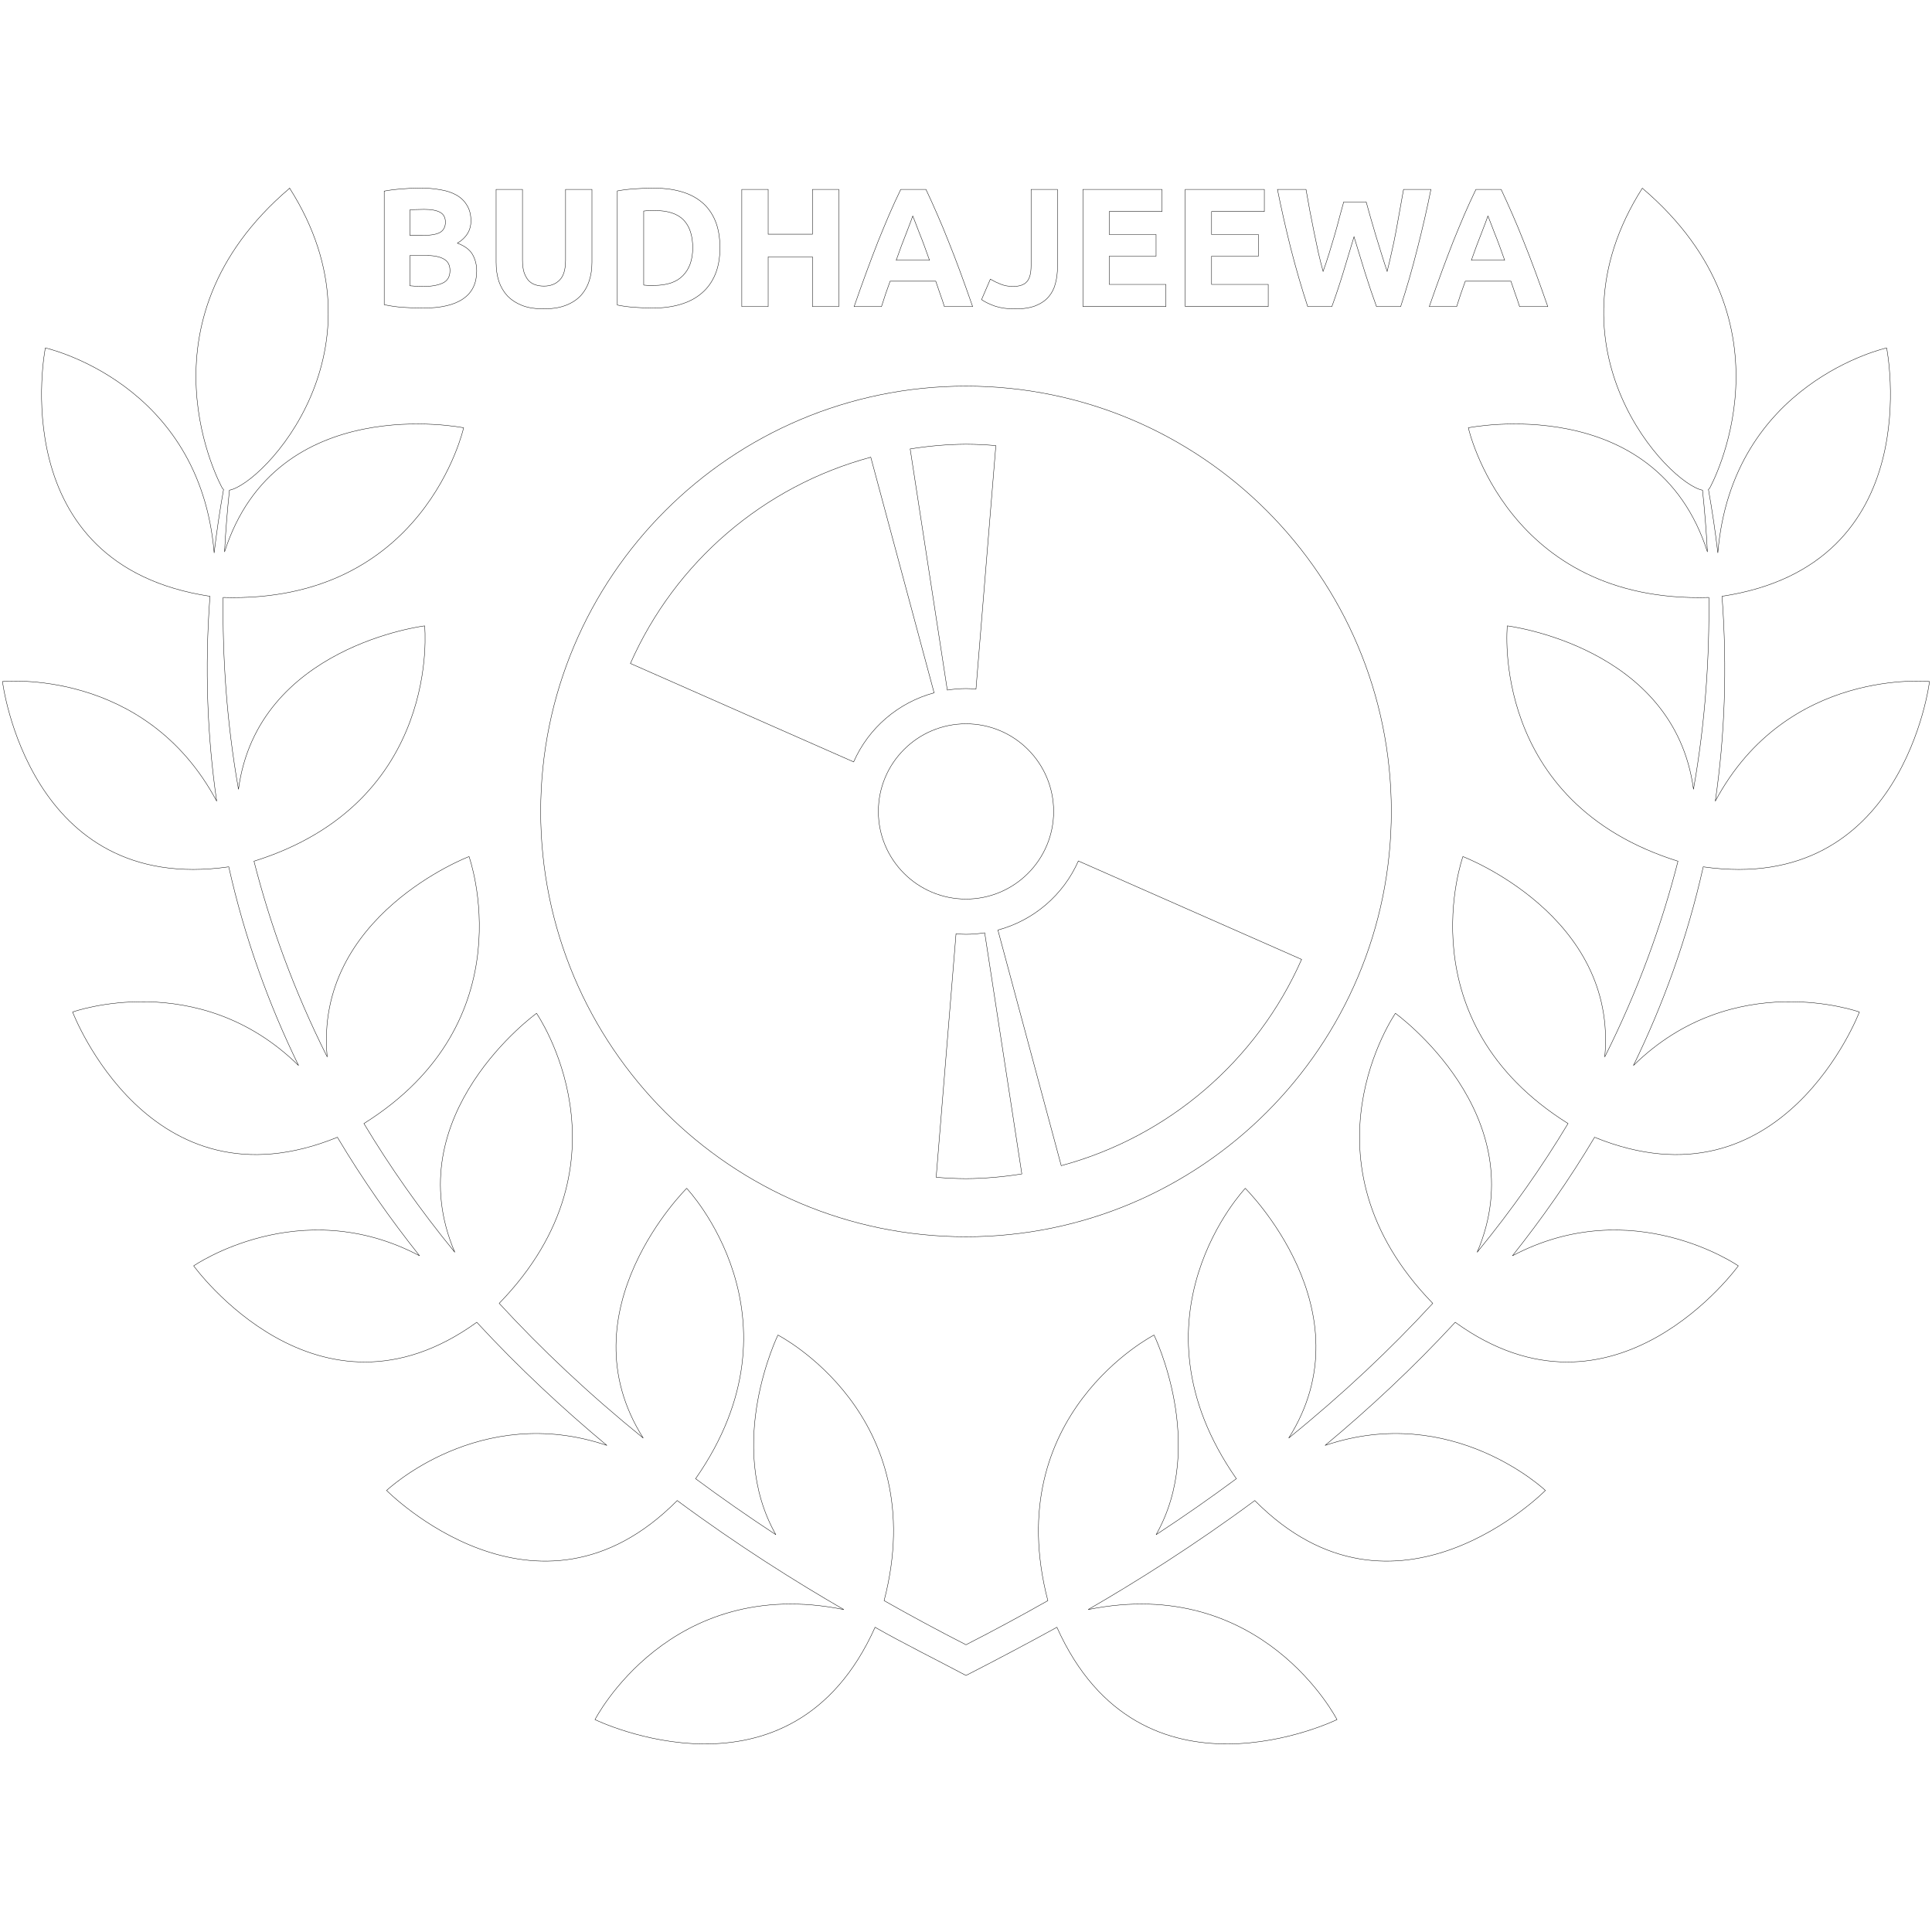
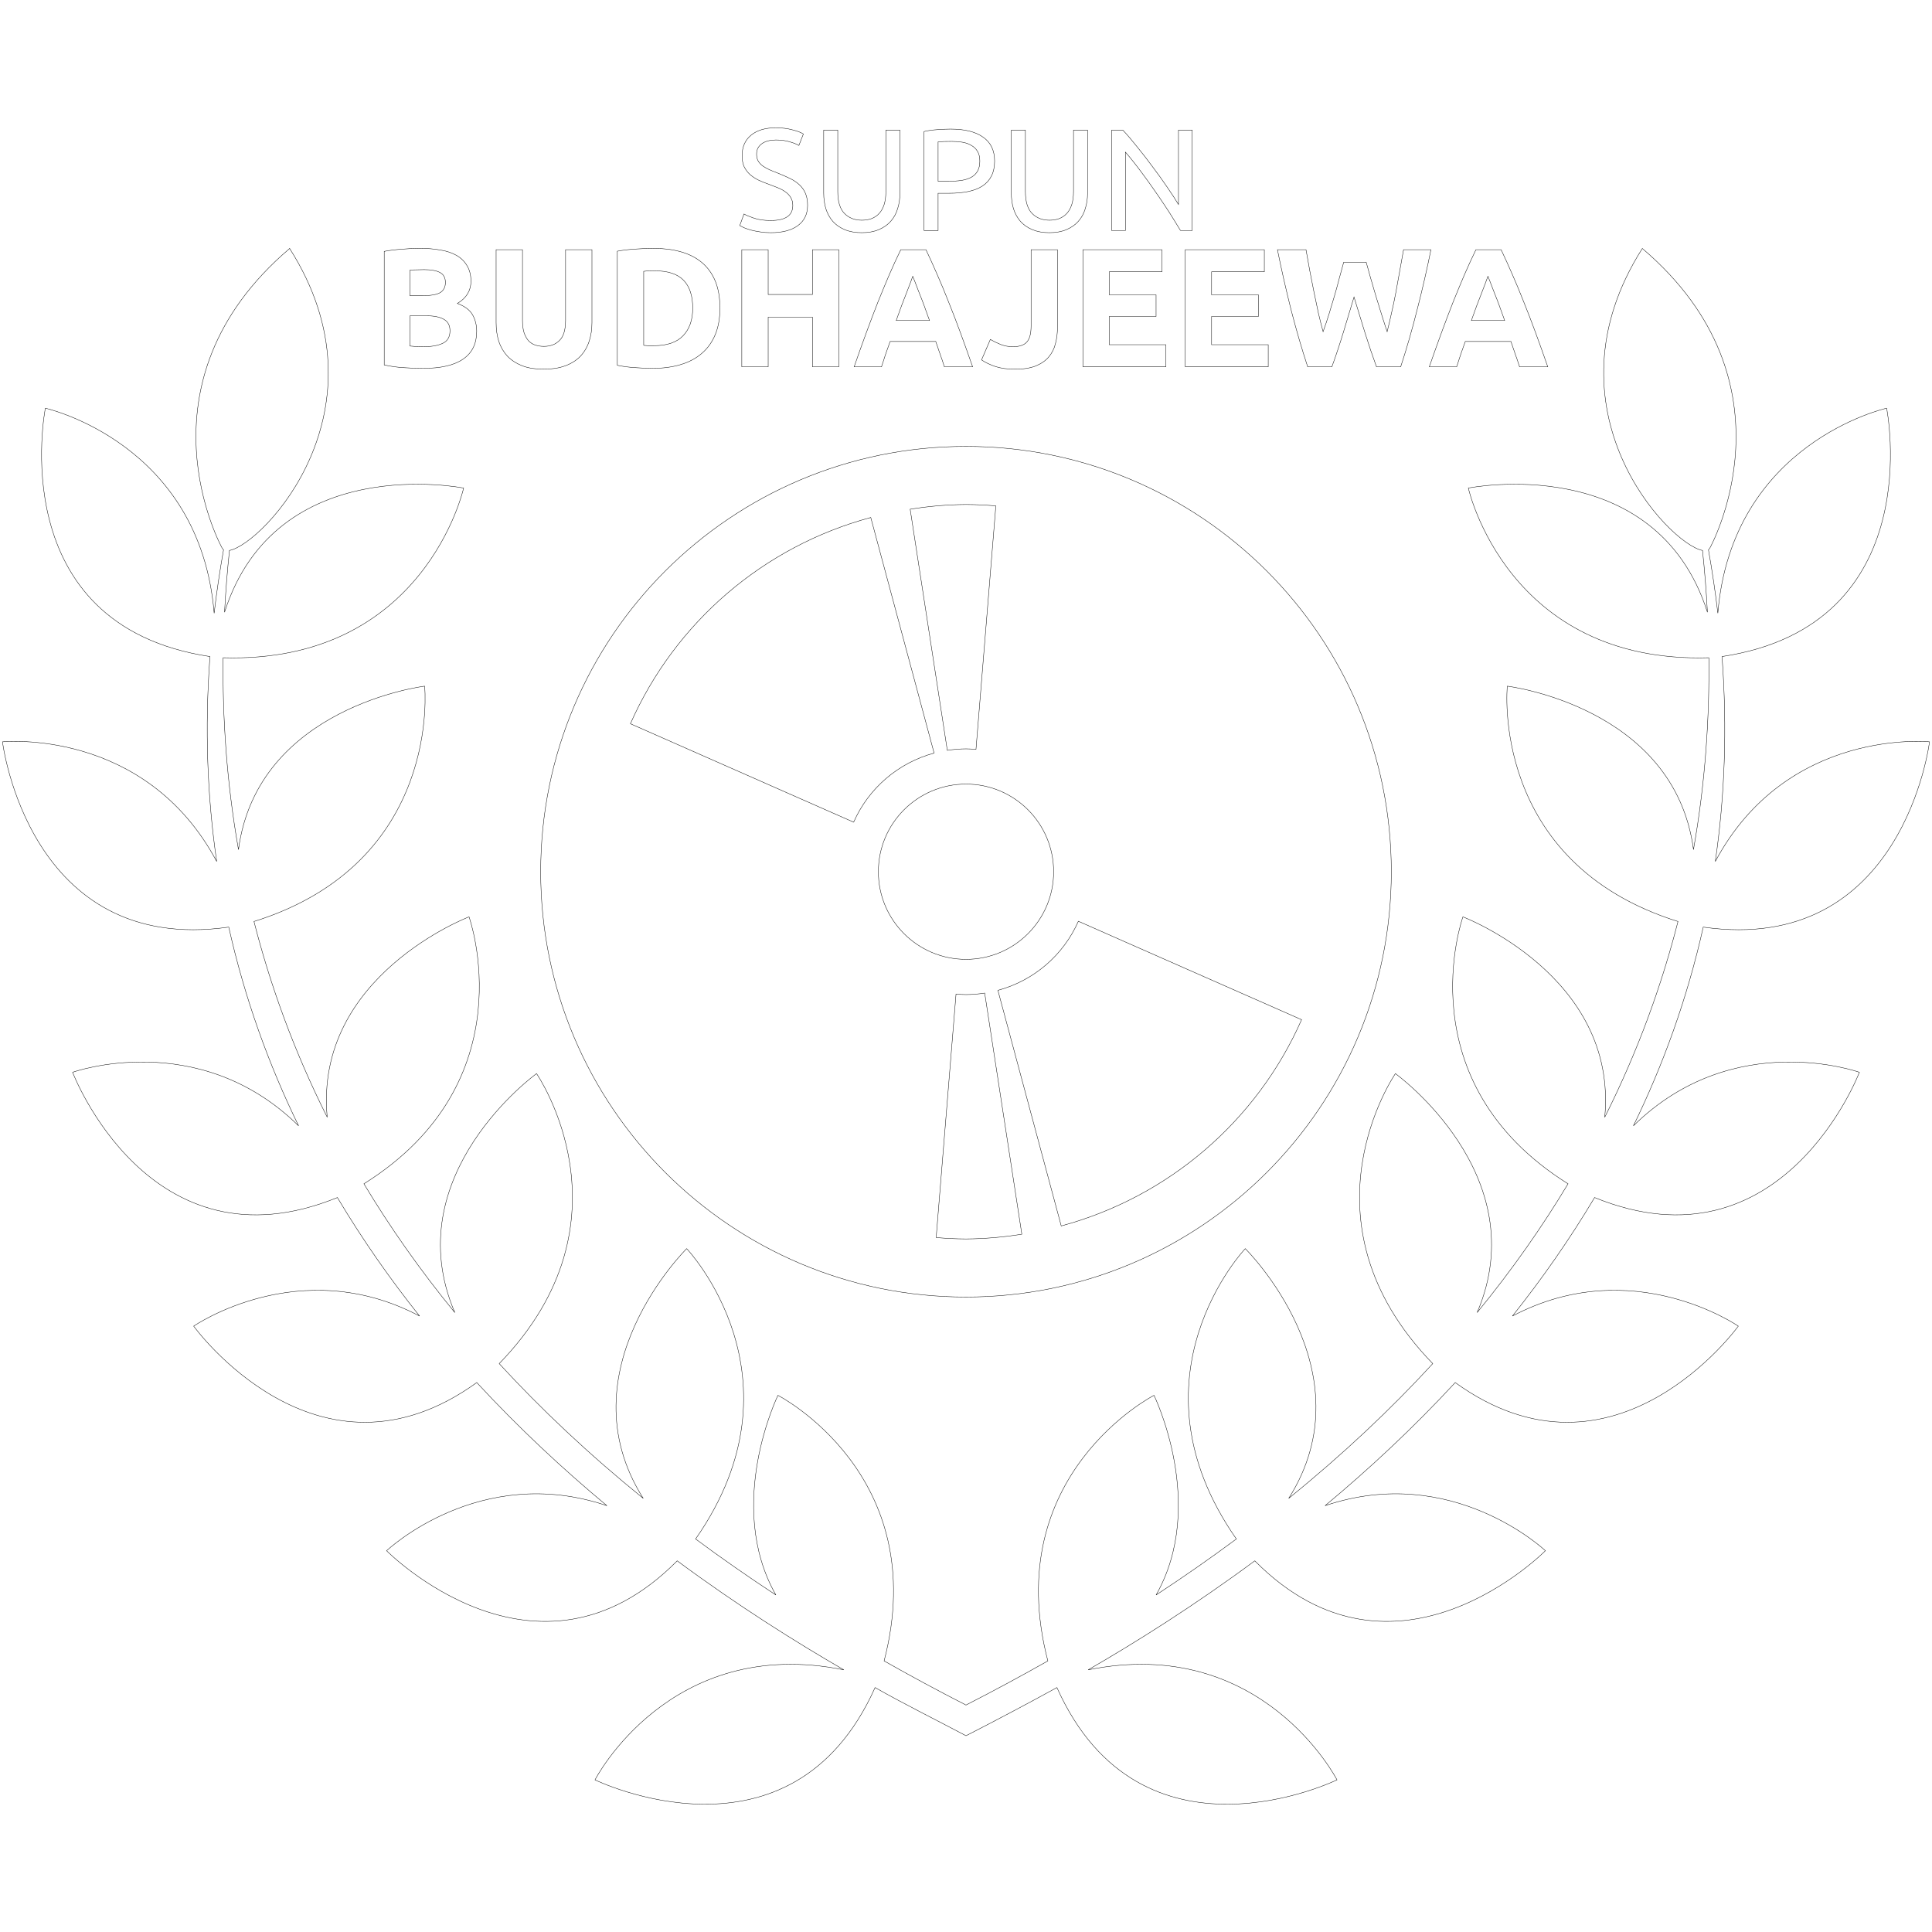
<svg xmlns="http://www.w3.org/2000/svg" version="1.1" id="svg4138" viewBox="0 0 500 500" height="500" width="500">
  <defs id="defs4140" />
-   <g transform="translate(0,-28.61877)" id="g4138">
-     <g transform="translate(0,-552.3622)" id="layer1">
-       <path style="display:inline;fill:none;fill-rule:evenodd;stroke:#000000;stroke-width:0.1;stroke-linecap:butt;stroke-linejoin:miter;stroke-miterlimit:4;stroke-dasharray:none;stroke-opacity:1" d="M 74.964,629.687 C 33.824,664.693 57.483,707.215 57.483,707.215 c 0.087,0.187 0.214,0.333 0.37,0.444 -0.986,5.553 -1.799,11.027 -2.432,16.417 -3.65,-44.187 -43.682,-53.051 -43.682,-53.051 0,0 -11.293,56.111 42.598,64.273 -1.392,18.691 -0.688,36.362 1.742,53.031 C 37.54,753.595 0.644,757.365 0.644,757.365 c 0,0 6.735,55.343 58.559,47.953 4.124,18.443 10.344,35.572 18.069,51.421 -25.949,-25.519 -58.483,-13.852 -58.483,-13.852 0,0 19.874,52.23 68.53,32.419 6.494,10.896 13.657,21.119 21.265,30.67 -31.001,-16.397 -58.458,2.61 -58.458,2.61 0,0 32.007,44.384 73.263,14.6 10.903,11.799 22.323,22.416 33.677,31.865 -32.969,-11.17 -57.015,11.659 -57.015,11.659 0,0 38.838,39.359 75.208,2.614 15.725,11.636 30.664,21.005 43.125,28.211 -45.13,-9.149 -64.399,28.477 -64.399,28.477 0,0 50.701,24.756 72.484,-23.893 7.34,4.188 17.033,9.002 23.53,12.468 7.36,-3.746 17.417,-9.091 23.53,-12.468 21.782,48.649 72.484,23.893 72.484,23.893 0,0 -19.269,-37.627 -64.399,-28.477 12.461,-7.206 27.4,-16.576 43.125,-28.211 36.37,36.744 75.208,-2.614 75.208,-2.614 0,0 -24.046,-22.829 -57.015,-11.659 11.354,-9.449 22.774,-20.066 33.677,-31.865 41.257,29.784 73.263,-14.6 73.263,-14.6 0,0 -27.456,-19.007 -58.458,-2.61 7.608,-9.552 14.771,-19.774 21.265,-30.67 48.656,19.81 68.53,-32.419 68.53,-32.419 0,2e-5 -32.534,-11.666 -58.483,13.852 7.725,-15.849 13.945,-32.979 18.069,-51.421 51.824,7.39 58.559,-47.953 58.559,-47.953 0,0 -36.896,-3.77 -55.436,30.963 2.43,-16.668 3.134,-34.34 1.742,-53.031 53.891,-8.162 42.598,-64.273 42.598,-64.273 0,0 -40.032,8.864 -43.682,53.051 -0.633,-5.39 -1.446,-10.864 -2.432,-16.417 0.155,-0.111 0.282,-0.257 0.37,-0.444 0,0 23.659,-42.521 -17.481,-77.528 -26.376,41.49 6.748,76.457 15.576,78.152 0.533,5.063 0.977,10.391 1.269,15.982 -13.393,-41.895 -61.873,-32.131 -61.873,-32.131 0,0 10.066,45.48 62.242,43.912 0.174,15.225 -0.848,31.946 -3.976,49.65 -4.925,-37.028 -48.18,-42.293 -48.18,-42.293 0,0 -4.662,45.639 44.169,60.903 -4.186,16.387 -10.281,33.399 -18.955,50.664 3.479,-36.58 -36.702,-51.863 -36.702,-51.863 0,0 -15.243,42.495 27.206,69.087 -6.662,11.091 -14.44,22.232 -23.526,33.321 15.243,-35.595 -21.15,-61.841 -21.15,-61.841 0,0 -26.307,37.992 9.664,75.057 -10.819,11.767 -23.165,23.433 -37.281,34.871 20.878,-32.938 -11.24,-64.633 -11.24,-64.633 0,0 -31.561,33.242 -2.306,75.145 -6.58,4.883 -13.499,9.717 -20.774,14.492 13.267,-23.392 -0.536,-51.667 -0.536,-51.667 0,0 -40.037,20.5 -27.477,68.735 -6.808,3.854 -13.85,7.663 -21.188,11.413 -7.338,-3.75 -14.38,-7.559 -21.188,-11.413 12.56,-48.236 -27.477,-68.735 -27.477,-68.735 0,0 -13.803,28.276 -0.536,51.667 -7.275,-4.775 -14.193,-9.609 -20.774,-14.492 29.255,-41.904 -2.306,-75.145 -2.306,-75.145 0,0 -32.118,31.695 -11.24,64.633 -14.116,-11.439 -26.462,-23.105 -37.281,-34.871 35.971,-37.065 9.664,-75.057 9.664,-75.057 0,0 -36.393,26.246 -21.15,61.841 -9.086,-11.089 -16.864,-22.229 -23.526,-33.321 42.449,-26.592 27.206,-69.087 27.206,-69.087 0,0 -40.18,15.284 -36.702,51.863 -8.674,-17.265 -14.769,-34.277 -18.955,-50.664 48.83,-15.264 44.169,-60.903 44.169,-60.903 0,0 -43.256,5.265 -48.18,42.293 -3.127,-17.704 -4.15,-34.425 -3.976,-49.65 52.176,1.569 62.242,-43.912 62.242,-43.912 0,0 -48.48,-9.765 -61.872,32.131 0.292,-5.591 0.736,-10.919 1.269,-15.982 8.828,-1.695 41.953,-36.662 15.576,-78.152 z" id="path4739" />
-       <g id="text4809">
-         <path d="m 393.258,660.318 q -0.481,-1.575 -1.094,-3.237 -0.569,-1.663 -1.137,-3.325 l -11.812,0 q -0.569,1.663 -1.181,3.325 -0.569,1.663 -1.05,3.237 l -7.088,0 q 1.706,-4.9 3.237,-9.056 1.531,-4.156 2.975,-7.831 1.488,-3.675 2.888,-6.956 1.444,-3.325 2.975,-6.475 l 6.519,0 q 1.488,3.15 2.931,6.475 1.444,3.281 2.888,6.956 1.488,3.675 3.019,7.831 1.531,4.156 3.237,9.056 l -7.306,0 z m -8.181,-23.45 q -0.219,0.656 -0.656,1.794 -0.438,1.137 -1.006,2.625 -0.569,1.488 -1.269,3.281 -0.656,1.794 -1.356,3.763 l 8.619,0 q -0.7,-1.969 -1.356,-3.763 -0.656,-1.794 -1.269,-3.281 -0.569,-1.488 -1.006,-2.625 -0.438,-1.137 -0.7,-1.794 z m -31.509,-3.631 q 0.525,1.794 1.137,4.069 0.656,2.231 1.356,4.638 0.744,2.406 1.488,4.812 0.744,2.406 1.444,4.463 0.569,-2.231 1.137,-4.856 0.613,-2.625 1.137,-5.425 0.525,-2.8 1.006,-5.556 0.525,-2.8 0.963,-5.381 l 7.088,0 q -1.531,7.612 -3.544,15.444 -1.969,7.831 -4.287,14.875 l -6.256,0 q -1.531,-4.2 -2.975,-8.794 -1.444,-4.638 -2.844,-9.275 -1.4,4.638 -2.8,9.275 -1.4,4.594 -2.931,8.794 l -6.256,0 q -2.319,-7.044 -4.331,-14.875 -1.969,-7.831 -3.5,-15.444 l 7.394,0 q 0.438,2.581 0.963,5.381 0.525,2.756 1.094,5.556 0.569,2.8 1.137,5.425 0.613,2.625 1.225,4.856 0.787,-2.144 1.531,-4.55 0.744,-2.406 1.444,-4.812 0.7,-2.406 1.269,-4.638 0.613,-2.231 1.094,-3.981 l 5.819,0 z m -46.833,27.081 0,-30.319 20.475,0 0,5.731 -13.65,0 0,5.95 12.119,0 0,5.6 -12.119,0 0,7.306 14.656,0 0,5.731 -21.481,0 z m -26.489,0 0,-30.319 20.475,0 0,5.731 -13.65,0 0,5.95 12.119,0 0,5.6 -12.119,0 0,7.306 14.656,0 0,5.731 -21.481,0 z m -6.575,-10.194 q 0,2.231 -0.525,4.2 -0.481,1.969 -1.75,3.456 -1.225,1.444 -3.369,2.319 -2.1,0.831 -5.338,0.831 -2.975,0 -5.119,-0.7 -2.144,-0.744 -3.544,-1.706 l 2.275,-5.294 q 1.269,0.744 2.712,1.312 1.444,0.569 3.15,0.569 2.494,0 3.587,-1.225 1.094,-1.225 1.094,-4.112 l 0,-19.775 6.825,0 0,20.125 z m -29.265,10.194 q -0.481,-1.575 -1.094,-3.237 -0.569,-1.663 -1.137,-3.325 l -11.812,0 q -0.569,1.663 -1.181,3.325 -0.569,1.663 -1.05,3.237 l -7.088,0 q 1.706,-4.9 3.237,-9.056 1.531,-4.156 2.975,-7.831 1.488,-3.675 2.888,-6.956 1.444,-3.325 2.975,-6.475 l 6.519,0 q 1.488,3.15 2.931,6.475 1.444,3.281 2.888,6.956 1.488,3.675 3.019,7.831 1.531,4.156 3.237,9.056 l -7.306,0 z m -8.181,-23.45 q -0.219,0.656 -0.656,1.794 -0.438,1.137 -1.006,2.625 -0.569,1.488 -1.269,3.281 -0.656,1.794 -1.356,3.763 l 8.619,0 q -0.7,-1.969 -1.356,-3.763 -0.656,-1.794 -1.269,-3.281 -0.569,-1.488 -1.006,-2.625 -0.438,-1.137 -0.7,-1.794 z m -25.96,-6.869 6.825,0 0,30.319 -6.825,0 0,-12.863 -11.463,0 0,12.863 -6.825,0 0,-30.319 6.825,0 0,11.594 11.463,0 0,-11.594 z m -43.677,24.762 q 0.481,0.044 1.094,0.087 0.656,0 1.531,0 5.119,0 7.569,-2.581 2.494,-2.581 2.494,-7.131 0,-4.769 -2.362,-7.219 -2.362,-2.45 -7.481,-2.45 -0.7,0 -1.444,0.044 -0.744,0 -1.4,0.087 l 0,19.163 z m 19.731,-9.625 q 0,3.938 -1.225,6.869 -1.225,2.931 -3.5,4.856 -2.231,1.925 -5.469,2.888 -3.237,0.963 -7.263,0.963 -1.837,0 -4.287,-0.175 -2.45,-0.131 -4.812,-0.613 l 0,-29.531 q 2.362,-0.438 4.9,-0.569 2.581,-0.175 4.419,-0.175 3.894,0 7.044,0.875 3.194,0.875 5.469,2.756 2.275,1.881 3.5,4.812 1.225,2.931 1.225,7.044 z m -45.633,15.794 q -3.194,0 -5.513,-0.875 -2.319,-0.919 -3.85,-2.494 -1.488,-1.619 -2.231,-3.806 -0.7,-2.231 -0.7,-4.9 l 0,-18.856 6.825,0 0,18.288 q 0,1.837 0.394,3.15 0.438,1.269 1.137,2.1 0.744,0.787 1.75,1.137 1.05,0.35 2.275,0.35 2.494,0 4.025,-1.531 1.575,-1.531 1.575,-5.206 l 0,-18.288 6.825,0 0,18.856 q 0,2.669 -0.744,4.9 -0.744,2.231 -2.275,3.85 -1.531,1.575 -3.894,2.45 -2.362,0.875 -5.6,0.875 z m -31.145,-0.219 q -2.494,0 -4.987,-0.175 -2.45,-0.131 -5.119,-0.7 l 0,-29.4 q 2.1,-0.394 4.594,-0.569 2.494,-0.219 4.638,-0.219 2.888,0 5.294,0.438 2.45,0.394 4.2,1.4 1.75,1.006 2.712,2.669 1.006,1.619 1.006,4.025 0,3.631 -3.5,5.731 2.888,1.094 3.938,2.975 1.05,1.881 1.05,4.244 0,4.769 -3.5,7.175 -3.456,2.406 -10.325,2.406 z m -3.456,-13.606 0,7.831 q 0.744,0.087 1.619,0.131 0.875,0.044 1.925,0.044 3.062,0 4.944,-0.875 1.881,-0.875 1.881,-3.237 0,-2.1 -1.575,-2.975 -1.575,-0.919 -4.506,-0.919 l -4.287,0 z m 0,-5.206 3.325,0 q 3.15,0 4.506,-0.787 1.356,-0.831 1.356,-2.625 0,-1.837 -1.4,-2.581 -1.4,-0.744 -4.112,-0.744 -0.875,0 -1.881,0.044 -1.006,0 -1.794,0.087 l 0,6.606 z" style="fill:none;stroke:#000000;stroke-width:0.1;stroke-miterlimit:4;stroke-dasharray:none;stroke-opacity:1" id="path4840" />
+   <g transform="translate(0,15.6)" id="g4155">
+     <g transform="translate(0,-28.61877)" id="g4138">
+       <g transform="translate(0,-552.3622)" id="layer1">
+         <path style="display:inline;fill:none;fill-rule:evenodd;stroke:#000000;stroke-width:0.1;stroke-linecap:butt;stroke-linejoin:miter;stroke-miterlimit:4;stroke-dasharray:none;stroke-opacity:1" d="M 74.964,629.687 C 33.824,664.693 57.483,707.215 57.483,707.215 c 0.087,0.187 0.214,0.333 0.37,0.444 -0.986,5.553 -1.799,11.027 -2.432,16.417 -3.65,-44.187 -43.682,-53.051 -43.682,-53.051 0,0 -11.293,56.111 42.598,64.273 -1.392,18.691 -0.688,36.362 1.742,53.031 C 37.54,753.595 0.644,757.365 0.644,757.365 c 0,0 6.735,55.343 58.559,47.953 4.124,18.443 10.344,35.572 18.069,51.421 -25.949,-25.519 -58.483,-13.852 -58.483,-13.852 0,0 19.874,52.23 68.53,32.419 6.494,10.896 13.657,21.119 21.265,30.67 -31.001,-16.397 -58.458,2.61 -58.458,2.61 0,0 32.007,44.384 73.263,14.6 10.903,11.799 22.323,22.416 33.677,31.865 -32.969,-11.17 -57.015,11.659 -57.015,11.659 0,0 38.838,39.359 75.208,2.614 15.725,11.636 30.664,21.005 43.125,28.211 -45.13,-9.149 -64.399,28.477 -64.399,28.477 0,0 50.701,24.756 72.484,-23.893 7.34,4.188 17.033,9.002 23.53,12.468 7.36,-3.746 17.417,-9.091 23.53,-12.468 21.782,48.649 72.484,23.893 72.484,23.893 0,0 -19.269,-37.627 -64.399,-28.477 12.461,-7.206 27.4,-16.576 43.125,-28.211 36.37,36.744 75.208,-2.614 75.208,-2.614 0,0 -24.046,-22.829 -57.015,-11.659 11.354,-9.449 22.774,-20.066 33.677,-31.865 41.257,29.784 73.263,-14.6 73.263,-14.6 0,0 -27.456,-19.007 -58.458,-2.61 7.608,-9.552 14.771,-19.774 21.265,-30.67 48.656,19.81 68.53,-32.419 68.53,-32.419 0,2e-5 -32.534,-11.666 -58.483,13.852 7.725,-15.849 13.945,-32.979 18.069,-51.421 51.824,7.39 58.559,-47.953 58.559,-47.953 0,0 -36.896,-3.77 -55.436,30.963 2.43,-16.668 3.134,-34.34 1.742,-53.031 53.891,-8.162 42.598,-64.273 42.598,-64.273 0,0 -40.032,8.864 -43.682,53.051 -0.633,-5.39 -1.446,-10.864 -2.432,-16.417 0.155,-0.111 0.282,-0.257 0.37,-0.444 0,0 23.659,-42.521 -17.481,-77.528 -26.376,41.49 6.748,76.457 15.576,78.152 0.533,5.063 0.977,10.391 1.269,15.982 -13.393,-41.895 -61.873,-32.131 -61.873,-32.131 0,0 10.066,45.48 62.242,43.912 0.174,15.225 -0.848,31.946 -3.976,49.65 -4.925,-37.028 -48.18,-42.293 -48.18,-42.293 0,0 -4.662,45.639 44.169,60.903 -4.186,16.387 -10.281,33.399 -18.955,50.664 3.479,-36.58 -36.702,-51.863 -36.702,-51.863 0,0 -15.243,42.495 27.206,69.087 -6.662,11.091 -14.44,22.232 -23.526,33.321 15.243,-35.595 -21.15,-61.841 -21.15,-61.841 0,0 -26.307,37.992 9.664,75.057 -10.819,11.767 -23.165,23.433 -37.281,34.871 20.878,-32.938 -11.24,-64.633 -11.24,-64.633 0,0 -31.561,33.242 -2.306,75.145 -6.58,4.883 -13.499,9.717 -20.774,14.492 13.267,-23.392 -0.536,-51.667 -0.536,-51.667 0,0 -40.037,20.5 -27.477,68.735 -6.808,3.854 -13.85,7.663 -21.188,11.413 -7.338,-3.75 -14.38,-7.559 -21.188,-11.413 12.56,-48.236 -27.477,-68.735 -27.477,-68.735 0,0 -13.803,28.276 -0.536,51.667 -7.275,-4.775 -14.193,-9.609 -20.774,-14.492 29.255,-41.904 -2.306,-75.145 -2.306,-75.145 0,0 -32.118,31.695 -11.24,64.633 -14.116,-11.439 -26.462,-23.105 -37.281,-34.871 35.971,-37.065 9.664,-75.057 9.664,-75.057 0,0 -36.393,26.246 -21.15,61.841 -9.086,-11.089 -16.864,-22.229 -23.526,-33.321 42.449,-26.592 27.206,-69.087 27.206,-69.087 0,0 -40.18,15.284 -36.702,51.863 -8.674,-17.265 -14.769,-34.277 -18.955,-50.664 48.83,-15.264 44.169,-60.903 44.169,-60.903 0,0 -43.256,5.265 -48.18,42.293 -3.127,-17.704 -4.15,-34.425 -3.976,-49.65 52.176,1.569 62.242,-43.912 62.242,-43.912 0,0 -48.48,-9.765 -61.872,32.131 0.292,-5.591 0.736,-10.919 1.269,-15.982 8.828,-1.695 41.953,-36.662 15.576,-78.152 z" id="path4739" />
+         <g id="text4809">
+           <path d="m 393.258,660.318 q -0.481,-1.575 -1.094,-3.237 -0.569,-1.663 -1.137,-3.325 l -11.812,0 q -0.569,1.663 -1.181,3.325 -0.569,1.663 -1.05,3.237 l -7.088,0 q 1.706,-4.9 3.237,-9.056 1.531,-4.156 2.975,-7.831 1.488,-3.675 2.888,-6.956 1.444,-3.325 2.975,-6.475 l 6.519,0 q 1.488,3.15 2.931,6.475 1.444,3.281 2.888,6.956 1.488,3.675 3.019,7.831 1.531,4.156 3.237,9.056 l -7.306,0 z m -8.181,-23.45 q -0.219,0.656 -0.656,1.794 -0.438,1.137 -1.006,2.625 -0.569,1.488 -1.269,3.281 -0.656,1.794 -1.356,3.763 l 8.619,0 q -0.7,-1.969 -1.356,-3.763 -0.656,-1.794 -1.269,-3.281 -0.569,-1.488 -1.006,-2.625 -0.438,-1.137 -0.7,-1.794 z m -31.509,-3.631 q 0.525,1.794 1.137,4.069 0.656,2.231 1.356,4.638 0.744,2.406 1.488,4.812 0.744,2.406 1.444,4.463 0.569,-2.231 1.137,-4.856 0.613,-2.625 1.137,-5.425 0.525,-2.8 1.006,-5.556 0.525,-2.8 0.963,-5.381 l 7.088,0 q -1.531,7.612 -3.544,15.444 -1.969,7.831 -4.287,14.875 l -6.256,0 q -1.531,-4.2 -2.975,-8.794 -1.444,-4.638 -2.844,-9.275 -1.4,4.638 -2.8,9.275 -1.4,4.594 -2.931,8.794 l -6.256,0 q -2.319,-7.044 -4.331,-14.875 -1.969,-7.831 -3.5,-15.444 l 7.394,0 q 0.438,2.581 0.963,5.381 0.525,2.756 1.094,5.556 0.569,2.8 1.137,5.425 0.613,2.625 1.225,4.856 0.787,-2.144 1.531,-4.55 0.744,-2.406 1.444,-4.812 0.7,-2.406 1.269,-4.638 0.613,-2.231 1.094,-3.981 l 5.819,0 z m -46.833,27.081 0,-30.319 20.475,0 0,5.731 -13.65,0 0,5.95 12.119,0 0,5.6 -12.119,0 0,7.306 14.656,0 0,5.731 -21.481,0 z m -26.489,0 0,-30.319 20.475,0 0,5.731 -13.65,0 0,5.95 12.119,0 0,5.6 -12.119,0 0,7.306 14.656,0 0,5.731 -21.481,0 z m -6.575,-10.194 q 0,2.231 -0.525,4.2 -0.481,1.969 -1.75,3.456 -1.225,1.444 -3.369,2.319 -2.1,0.831 -5.338,0.831 -2.975,0 -5.119,-0.7 -2.144,-0.744 -3.544,-1.706 l 2.275,-5.294 q 1.269,0.744 2.712,1.312 1.444,0.569 3.15,0.569 2.494,0 3.587,-1.225 1.094,-1.225 1.094,-4.112 l 0,-19.775 6.825,0 0,20.125 z m -29.265,10.194 q -0.481,-1.575 -1.094,-3.237 -0.569,-1.663 -1.137,-3.325 l -11.812,0 q -0.569,1.663 -1.181,3.325 -0.569,1.663 -1.05,3.237 l -7.088,0 q 1.706,-4.9 3.237,-9.056 1.531,-4.156 2.975,-7.831 1.488,-3.675 2.888,-6.956 1.444,-3.325 2.975,-6.475 l 6.519,0 q 1.488,3.15 2.931,6.475 1.444,3.281 2.888,6.956 1.488,3.675 3.019,7.831 1.531,4.156 3.237,9.056 l -7.306,0 z m -8.181,-23.45 q -0.219,0.656 -0.656,1.794 -0.438,1.137 -1.006,2.625 -0.569,1.488 -1.269,3.281 -0.656,1.794 -1.356,3.763 l 8.619,0 q -0.7,-1.969 -1.356,-3.763 -0.656,-1.794 -1.269,-3.281 -0.569,-1.488 -1.006,-2.625 -0.438,-1.137 -0.7,-1.794 z m -25.96,-6.869 6.825,0 0,30.319 -6.825,0 0,-12.863 -11.463,0 0,12.863 -6.825,0 0,-30.319 6.825,0 0,11.594 11.463,0 0,-11.594 z m -43.677,24.762 q 0.481,0.044 1.094,0.087 0.656,0 1.531,0 5.119,0 7.569,-2.581 2.494,-2.581 2.494,-7.131 0,-4.769 -2.362,-7.219 -2.362,-2.45 -7.481,-2.45 -0.7,0 -1.444,0.044 -0.744,0 -1.4,0.087 l 0,19.163 z m 19.731,-9.625 q 0,3.938 -1.225,6.869 -1.225,2.931 -3.5,4.856 -2.231,1.925 -5.469,2.888 -3.237,0.963 -7.263,0.963 -1.837,0 -4.287,-0.175 -2.45,-0.131 -4.812,-0.613 l 0,-29.531 q 2.362,-0.438 4.9,-0.569 2.581,-0.175 4.419,-0.175 3.894,0 7.044,0.875 3.194,0.875 5.469,2.756 2.275,1.881 3.5,4.812 1.225,2.931 1.225,7.044 z m -45.633,15.794 q -3.194,0 -5.513,-0.875 -2.319,-0.919 -3.85,-2.494 -1.488,-1.619 -2.231,-3.806 -0.7,-2.231 -0.7,-4.9 l 0,-18.856 6.825,0 0,18.288 q 0,1.837 0.394,3.15 0.438,1.269 1.137,2.1 0.744,0.787 1.75,1.137 1.05,0.35 2.275,0.35 2.494,0 4.025,-1.531 1.575,-1.531 1.575,-5.206 l 0,-18.288 6.825,0 0,18.856 q 0,2.669 -0.744,4.9 -0.744,2.231 -2.275,3.85 -1.531,1.575 -3.894,2.45 -2.362,0.875 -5.6,0.875 z m -31.145,-0.219 q -2.494,0 -4.987,-0.175 -2.45,-0.131 -5.119,-0.7 l 0,-29.4 q 2.1,-0.394 4.594,-0.569 2.494,-0.219 4.638,-0.219 2.888,0 5.294,0.438 2.45,0.394 4.2,1.4 1.75,1.006 2.712,2.669 1.006,1.619 1.006,4.025 0,3.631 -3.5,5.731 2.888,1.094 3.938,2.975 1.05,1.881 1.05,4.244 0,4.769 -3.5,7.175 -3.456,2.406 -10.325,2.406 z m -3.456,-13.606 0,7.831 q 0.744,0.087 1.619,0.131 0.875,0.044 1.925,0.044 3.062,0 4.944,-0.875 1.881,-0.875 1.881,-3.237 0,-2.1 -1.575,-2.975 -1.575,-0.919 -4.506,-0.919 l -4.287,0 z m 0,-5.206 3.325,0 q 3.15,0 4.506,-0.787 1.356,-0.831 1.356,-2.625 0,-1.837 -1.4,-2.581 -1.4,-0.744 -4.112,-0.744 -0.875,0 -1.881,0.044 -1.006,0 -1.794,0.087 l 0,6.606 z" style="fill:none;stroke:#000000;stroke-width:0.1;stroke-miterlimit:4;stroke-dasharray:none;stroke-opacity:1" id="path4840" />
+         </g>
      </g>
+       <path style="opacity:1;fill:none;fill-opacity:1;stroke:#000000;stroke-width:0.1;stroke-miterlimit:4;stroke-dasharray:none;stroke-opacity:1" d="M 250,128.549 A 110.072,110.069 0 0 0 139.928,238.618 110.072,110.069 0 0 0 250,348.688 110.072,110.069 0 0 0 360.072,238.618 110.072,110.069 0 0 0 250,128.549 Z m 0,15.032 a 95.037,95.037 0 0 1 7.723,0.359 l -5.139,63.008 A 31.799,31.799 0 0 0 250,206.819 a 31.799,31.799 0 0 0 -4.837,0.393 l -9.612,-62.407 A 95.037,95.037 0 0 1 250,143.581 Z m -24.646,3.366 16.392,60.974 a 31.799,31.799 0 0 0 -20.823,17.875 l -57.774,-25.475 a 95.037,95.037 0 0 1 62.205,-53.374 z M 250,215.941 A 22.678,22.678 0 0 1 272.679,238.618 22.678,22.678 0 0 1 250,261.297 22.678,22.678 0 0 1 227.321,238.618 22.678,22.678 0 0 1 250,215.941 Z m 29.078,35.5 57.774,25.475 a 95.037,95.037 0 0 1 -62.205,53.374 l -16.392,-60.974 a 31.799,31.799 0 0 0 20.823,-17.875 z m -24.239,18.584 9.612,62.407 a 95.037,95.037 0 0 1 -14.449,1.224 95.037,95.037 0 0 1 -7.723,-0.359 l 5.139,-63.008 a 31.799,31.799 0 0 0 2.583,0.129 31.799,31.799 0 0 0 4.837,-0.393 z" id="path4709" />
    </g>
-     <path style="opacity:1;fill:none;fill-opacity:1;stroke:#000000;stroke-width:0.1;stroke-miterlimit:4;stroke-dasharray:none;stroke-opacity:1" d="M 250,128.549 A 110.072,110.069 0 0 0 139.928,238.618 110.072,110.069 0 0 0 250,348.688 110.072,110.069 0 0 0 360.072,238.618 110.072,110.069 0 0 0 250,128.549 Z m 0,15.032 a 95.037,95.037 0 0 1 7.723,0.359 l -5.139,63.008 A 31.799,31.799 0 0 0 250,206.819 a 31.799,31.799 0 0 0 -4.837,0.393 l -9.612,-62.407 A 95.037,95.037 0 0 1 250,143.581 Z m -24.646,3.366 16.392,60.974 a 31.799,31.799 0 0 0 -20.823,17.875 l -57.774,-25.475 a 95.037,95.037 0 0 1 62.205,-53.374 z M 250,215.941 A 22.678,22.678 0 0 1 272.679,238.618 22.678,22.678 0 0 1 250,261.297 22.678,22.678 0 0 1 227.321,238.618 22.678,22.678 0 0 1 250,215.941 Z m 29.078,35.5 57.774,25.475 a 95.037,95.037 0 0 1 -62.205,53.374 l -16.392,-60.974 a 31.799,31.799 0 0 0 20.823,-17.875 z m -24.239,18.584 9.612,62.407 a 95.037,95.037 0 0 1 -14.449,1.224 95.037,95.037 0 0 1 -7.723,-0.359 l 5.139,-63.008 a 31.799,31.799 0 0 0 2.583,0.129 31.799,31.799 0 0 0 4.837,-0.393 z" id="path4709" />
+     <g style="font-style:normal;font-weight:normal;font-size:40px;line-height:125%;font-family:sans-serif;letter-spacing:0px;word-spacing:0px;fill:none;fill-opacity:1;stroke:#000000;stroke-width:0.1;stroke-linecap:butt;stroke-linejoin:miter;stroke-miterlimit:4;stroke-dasharray:none;stroke-opacity:1" id="text4139">
+       <path id="path4152" style="font-style:normal;font-variant:normal;font-weight:normal;font-stretch:normal;font-size:37.5px;font-family:Ubuntu;-inkscape-font-specification:Ubuntu;fill:none;stroke:#000000;stroke-width:0.1;stroke-miterlimit:4;stroke-dasharray:none;stroke-opacity:1" d="m 305.513,44.056 q -0.825,-1.387 -1.913,-3.112 -1.05,-1.725 -2.288,-3.562 -1.238,-1.875 -2.587,-3.788 -1.312,-1.913 -2.625,-3.675 -1.312,-1.8 -2.55,-3.375 -1.238,-1.575 -2.288,-2.775 l 0,20.288 -3.562,0 0,-25.988 2.888,0 q 1.762,1.875 3.75,4.388 2.025,2.475 3.975,5.138 1.988,2.625 3.712,5.175 1.762,2.55 2.962,4.537 l 0,-19.238 3.562,0 0,25.988 -3.038,0 z m -33.919,0.562 q -2.55,0 -4.425,-0.787 -1.875,-0.787 -3.075,-2.138 -1.2,-1.387 -1.8,-3.263 -0.562,-1.875 -0.562,-4.05 l 0,-16.312 3.638,0 0,15.9 q 0,3.9 1.725,5.662 1.725,1.762 4.5,1.762 1.387,0 2.513,-0.412 1.163,-0.45 1.988,-1.35 0.825,-0.9 1.275,-2.288 0.45,-1.425 0.45,-3.375 l 0,-15.9 3.638,0 0,16.312 q 0,2.175 -0.6,4.05 -0.562,1.875 -1.8,3.263 -1.2,1.35 -3.075,2.138 -1.837,0.787 -4.388,0.787 z m -25.553,-26.812 q 5.475,0 8.4,2.1 2.962,2.062 2.962,6.188 0,2.25 -0.825,3.862 -0.787,1.575 -2.325,2.587 -1.5,0.975 -3.675,1.425 -2.175,0.45 -4.912,0.45 l -2.888,0 0,9.637 -3.638,0 0,-25.613 q 1.538,-0.375 3.413,-0.487 1.913,-0.15 3.487,-0.15 z m 0.3,3.188 q -2.325,0 -3.562,0.113 l 0,10.2 2.737,0 q 1.875,0 3.375,-0.225 1.5,-0.263 2.513,-0.825 1.05,-0.6 1.613,-1.613 0.562,-1.012 0.562,-2.587 0,-1.5 -0.6,-2.475 -0.562,-0.975 -1.575,-1.538 -0.975,-0.6 -2.288,-0.825 -1.312,-0.225 -2.775,-0.225 z m -23.306,23.625 q -2.55,0 -4.425,-0.787 -1.875,-0.787 -3.075,-2.138 -1.2,-1.387 -1.8,-3.263 -0.562,-1.875 -0.562,-4.05 l 0,-16.312 3.638,0 0,15.9 q 0,3.9 1.725,5.662 1.725,1.762 4.5,1.762 1.387,0 2.513,-0.412 1.163,-0.45 1.988,-1.35 0.825,-0.9 1.275,-2.288 0.45,-1.425 0.45,-3.375 l 0,-15.9 3.638,0 0,16.312 q 0,2.175 -0.6,4.05 -0.562,1.875 -1.8,3.263 -1.2,1.35 -3.075,2.138 -1.837,0.787 -4.388,0.787 z m -23.559,-3.15 q 5.7,0 5.7,-3.9 0,-1.2 -0.525,-2.025 -0.487,-0.863 -1.35,-1.462 -0.863,-0.637 -1.988,-1.087 -1.087,-0.45 -2.325,-0.9 -1.425,-0.487 -2.7,-1.087 -1.275,-0.637 -2.212,-1.462 -0.938,-0.863 -1.5,-2.025 -0.525,-1.163 -0.525,-2.812 0,-3.413 2.325,-5.325 2.325,-1.913 6.412,-1.913 2.362,0 4.275,0.525 1.95,0.487 2.85,1.087 l -1.163,2.962 q -0.787,-0.487 -2.362,-0.938 -1.538,-0.487 -3.6,-0.487 -1.05,0 -1.95,0.225 -0.9,0.225 -1.575,0.675 -0.675,0.45 -1.087,1.163 -0.375,0.675 -0.375,1.613 0,1.05 0.412,1.762 0.412,0.713 1.163,1.275 0.75,0.525 1.725,0.975 1.012,0.45 2.212,0.9 1.688,0.675 3.075,1.35 1.425,0.675 2.438,1.613 1.05,0.938 1.613,2.25 0.562,1.275 0.562,3.112 0,3.413 -2.513,5.25 -2.475,1.837 -7.013,1.837 -1.538,0 -2.85,-0.225 -1.275,-0.188 -2.288,-0.45 -1.012,-0.3 -1.762,-0.6 -0.713,-0.338 -1.125,-0.562 l 1.087,-3 q 0.863,0.487 2.625,1.087 1.762,0.6 4.312,0.6 z" />
+     </g>
  </g>
</svg>
